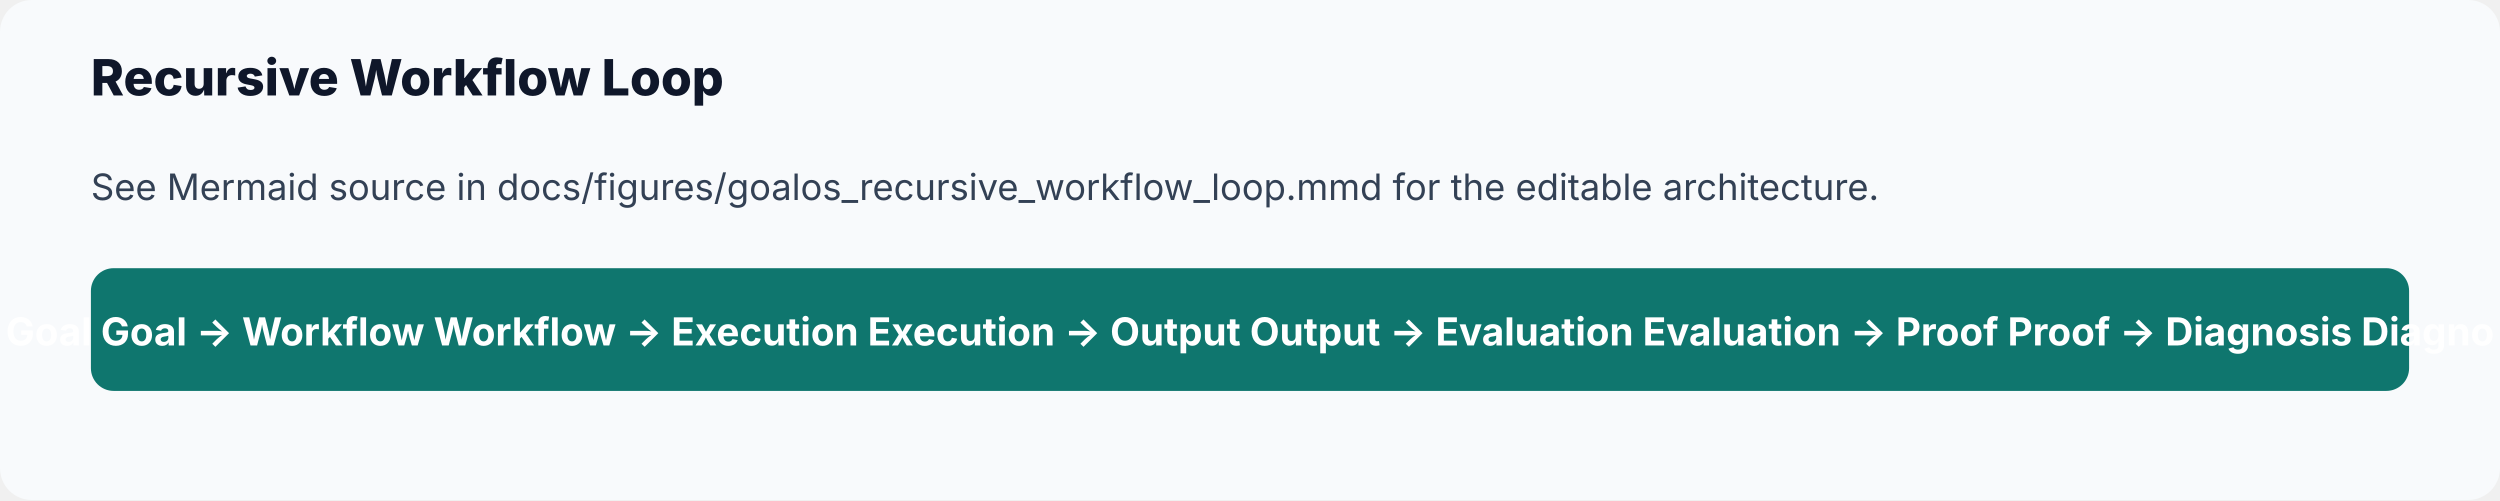
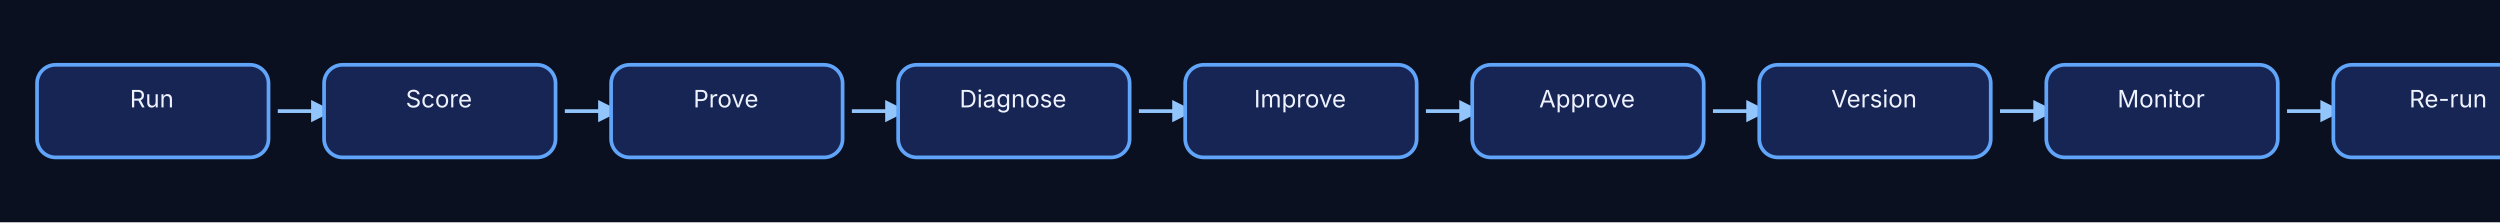
- <svg xmlns="http://www.w3.org/2000/svg" role="img" aria-label="Recursive Workflow Loop" width="1100" height="220" viewBox="0 0 1100 220">
-   <rect width="1100" height="220" rx="14" fill="#f8fafc" />
-   <text x="40" y="42" font-family="Inter,Segoe UI,Arial" font-size="22" font-weight="800" fill="#0f172a">Recursive Workflow Loop</text>
-   <text x="40" y="88" font-family="Inter,Segoe UI,Arial" font-size="16" fill="#334155">See Mermaid source in docs/figures/goalos_recursive_workflow_loop.mmd for the editable architecture.</text>
-   <rect x="40" y="118" width="1020" height="54" rx="10" fill="#0f766e" />
-   <text x="550" y="152" text-anchor="middle" font-family="Inter,Segoe UI,Arial" font-size="17" font-weight="700" fill="white">Goal Goal  → Workflow Workflow  → Execution Execution  → Output Output  → Evaluation Evaluation  → Proof Proof  → Diagnosis Diagno</text>
+ <svg xmlns="http://www.w3.org/2000/svg" width="1350" height="120" viewBox="0 0 1350 120">
+   <rect width="100%" height="100%" fill="#0b1020" />
+   <style>text{font-family:Inter,Arial,sans-serif;font-size:13px;fill:#eef2ff}.box{fill:#172554;stroke:#60a5fa;stroke-width:2}.arrow{stroke:#93c5fd;stroke-width:2;marker-end:url(#a)}</style>
+   <defs>
+     <marker id="a" markerWidth="8" markerHeight="8" refX="6" refY="3" orient="auto">
+       <path d="M0,0 L0,6 L6,3 z" fill="#93c5fd" />
+     </marker>
+   </defs>
+   <rect class="box" x="20" y="35" rx="10" ry="10" width="125" height="50" />
+   <text x="82" y="58" text-anchor="middle">Run</text>
+   <line class="arrow" x1="150" y1="60" x2="180" y2="60" />
+   <rect class="box" x="175" y="35" rx="10" ry="10" width="125" height="50" />
+   <text x="237" y="58" text-anchor="middle">Score</text>
+   <line class="arrow" x1="305" y1="60" x2="335" y2="60" />
+   <rect class="box" x="330" y="35" rx="10" ry="10" width="125" height="50" />
+   <text x="392" y="58" text-anchor="middle">Prove</text>
+   <line class="arrow" x1="460" y1="60" x2="490" y2="60" />
+   <rect class="box" x="485" y="35" rx="10" ry="10" width="125" height="50" />
+   <text x="547" y="58" text-anchor="middle">Diagnose</text>
+   <line class="arrow" x1="615" y1="60" x2="645" y2="60" />
+   <rect class="box" x="640" y="35" rx="10" ry="10" width="125" height="50" />
+   <text x="702" y="58" text-anchor="middle">Improve</text>
+   <line class="arrow" x1="770" y1="60" x2="800" y2="60" />
+   <rect class="box" x="795" y="35" rx="10" ry="10" width="125" height="50" />
+   <text x="857" y="58" text-anchor="middle">Approve</text>
+   <line class="arrow" x1="925" y1="60" x2="955" y2="60" />
+   <rect class="box" x="950" y="35" rx="10" ry="10" width="125" height="50" />
+   <text x="1012" y="58" text-anchor="middle">Version</text>
+   <line class="arrow" x1="1080" y1="60" x2="1110" y2="60" />
+   <rect class="box" x="1105" y="35" rx="10" ry="10" width="125" height="50" />
+   <text x="1167" y="58" text-anchor="middle">Monitor</text>
+   <line class="arrow" x1="1235" y1="60" x2="1265" y2="60" />
+   <rect class="box" x="1260" y="35" rx="10" ry="10" width="125" height="50" />
+   <text x="1322" y="58" text-anchor="middle">Re-run</text>
</svg>
